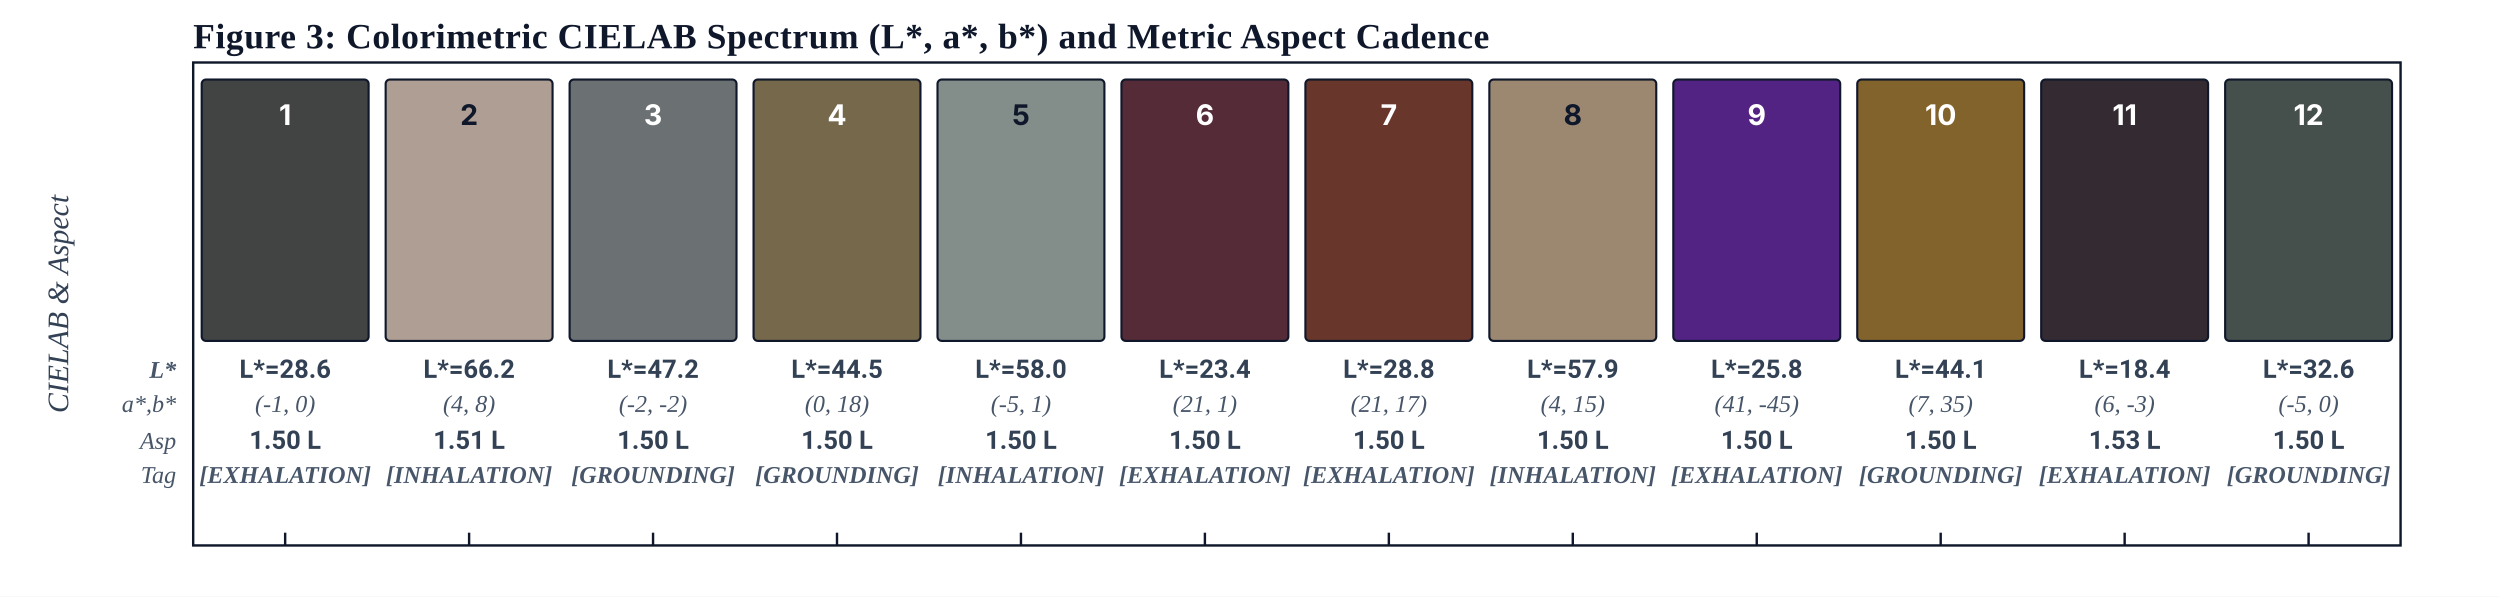
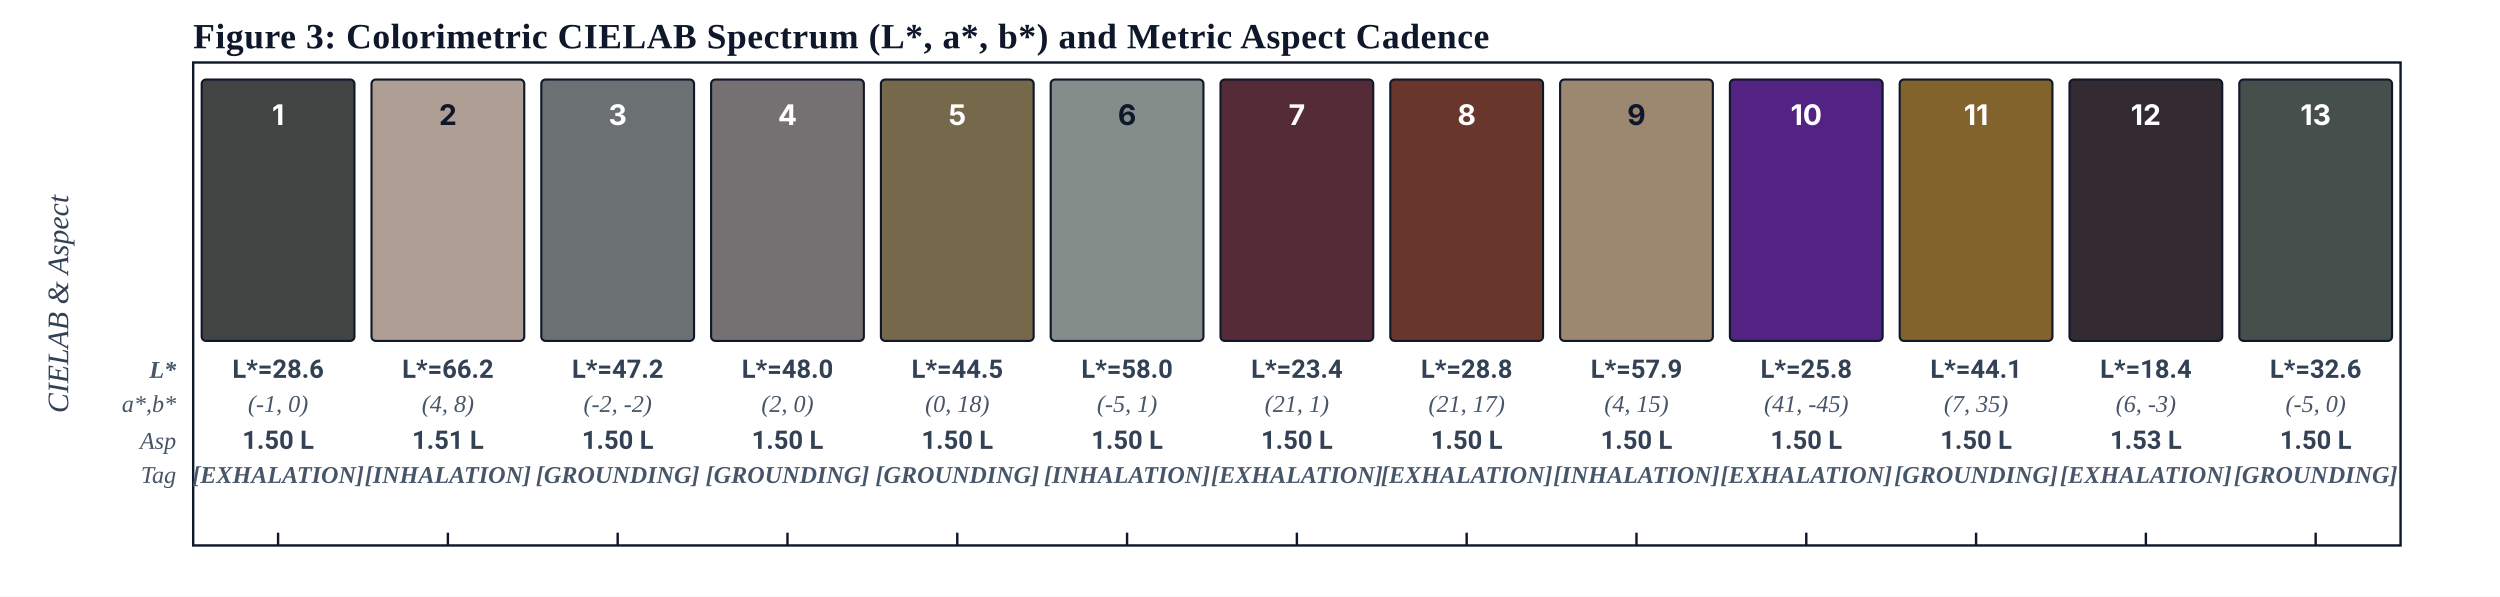
<svg xmlns="http://www.w3.org/2000/svg" viewBox="0 0 880 210" width="100%" height="100%">
  <style>
    .paper-bg { fill: #ffffff; }
    .spine-box { fill: #ffffff; stroke: #0f172a; stroke-width: 0.85; }
    .tick-line { stroke: #0f172a; stroke-width: 0.85; }
    .fig-heading { fill: #0f172a; font-family: "Times New Roman", Times, "Nimbus Roman No9 L", "Liberation Serif", serif; font-size: 12.5px; font-weight: bold; letter-spacing: 0.2px; }
    .axis-title { fill: #334155; font-family: "Times New Roman", Times, "Nimbus Roman No9 L", "Liberation Serif", serif; font-size: 10.5px; font-style: italic; }
    .tick-label { fill: #334155; font-family: -apple-system, BlinkMacSystemFont, "Segoe UI", Roboto, Helvetica, Arial, sans-serif; font-size: 9px; font-variant-numeric: tabular-nums; }
    .threshold-label { fill: #475569; font-family: "Times New Roman", Times, "Nimbus Roman No9 L", "Liberation Serif", serif; font-size: 8.5px; font-style: italic; }
  </style>
  <rect width="880" height="210" class="paper-bg" />
  <text x="68" y="17" class="fig-heading">Figure 3: Colorimetric CIELAB Spectrum (L*, a*, b*) and Metric Aspect Cadence</text>
  <rect x="68" y="22" width="777" height="170" class="spine-box" />
  <text transform="translate(24, 107) rotate(-90)" class="axis-title" text-anchor="middle">CIELAB &amp; Aspect</text>
  <text x="62" y="133" class="threshold-label" font-weight="bold" text-anchor="end">L*</text>
  <text x="62" y="145" class="threshold-label" text-anchor="end">a*,b*</text>
  <text x="62" y="158" class="threshold-label" text-anchor="end">Asp</text>
  <text x="62" y="170" class="threshold-label" text-anchor="end">Tag</text>
-   <rect x="71" y="28" width="58.75" height="92" fill="rgb(66, 68, 67)" stroke="#0f172a" stroke-width="0.75" rx="1.5" />
-   <text x="100.375" y="44" fill="#ffffff" font-family="-apple-system, sans-serif" font-size="10px" font-weight="bold" text-anchor="middle">1</text>
-   <text x="100.375" y="133" class="tick-label" font-weight="600" text-anchor="middle">L*=28.6</text>
-   <text x="100.375" y="145" class="threshold-label" text-anchor="middle">(-1, 0)</text>
-   <text x="100.375" y="158" class="tick-label" font-weight="bold" text-anchor="middle">1.50 L</text>
-   <text x="100.375" y="170" class="threshold-label" fill="#b91c1c" font-size="7.5px" font-weight="bold" text-anchor="middle">[EXHALATION]</text>
-   <line x1="100.375" y1="187.5" x2="100.375" y2="192" class="tick-line" />
-   <rect x="135.75" y="28" width="58.75" height="92" fill="rgb(174, 158, 147)" stroke="#0f172a" stroke-width="0.75" rx="1.5" />
-   <text x="165.125" y="44" fill="#0f172a" font-family="-apple-system, sans-serif" font-size="10px" font-weight="bold" text-anchor="middle">2</text>
-   <text x="165.125" y="133" class="tick-label" font-weight="600" text-anchor="middle">L*=66.2</text>
-   <text x="165.125" y="145" class="threshold-label" text-anchor="middle">(4, 8)</text>
-   <text x="165.125" y="158" class="tick-label" font-weight="bold" text-anchor="middle">1.51 L</text>
-   <text x="165.125" y="170" class="threshold-label" fill="#1d4ed8" font-size="7.5px" font-weight="bold" text-anchor="middle">[INHALATION]</text>
-   <line x1="165.125" y1="187.5" x2="165.125" y2="192" class="tick-line" />
-   <rect x="200.5" y="28" width="58.75" height="92" fill="rgb(107, 113, 115)" stroke="#0f172a" stroke-width="0.75" rx="1.5" />
-   <text x="229.875" y="44" fill="#ffffff" font-family="-apple-system, sans-serif" font-size="10px" font-weight="bold" text-anchor="middle">3</text>
-   <text x="229.875" y="133" class="tick-label" font-weight="600" text-anchor="middle">L*=47.2</text>
-   <text x="229.875" y="145" class="threshold-label" text-anchor="middle">(-2, -2)</text>
-   <text x="229.875" y="158" class="tick-label" font-weight="bold" text-anchor="middle">1.50 L</text>
-   <text x="229.875" y="170" class="threshold-label" fill="#475569" font-size="7.5px" font-weight="bold" text-anchor="middle">[GROUNDING]</text>
-   <line x1="229.875" y1="187.5" x2="229.875" y2="192" class="tick-line" />
-   <rect x="265.25" y="28" width="58.75" height="92" fill="rgb(117, 104, 75)" stroke="#0f172a" stroke-width="0.75" rx="1.5" />
-   <text x="294.625" y="44" fill="#ffffff" font-family="-apple-system, sans-serif" font-size="10px" font-weight="bold" text-anchor="middle">4</text>
-   <text x="294.625" y="133" class="tick-label" font-weight="600" text-anchor="middle">L*=44.5</text>
-   <text x="294.625" y="145" class="threshold-label" text-anchor="middle">(0, 18)</text>
-   <text x="294.625" y="158" class="tick-label" font-weight="bold" text-anchor="middle">1.50 L</text>
-   <text x="294.625" y="170" class="threshold-label" fill="#475569" font-size="7.5px" font-weight="bold" text-anchor="middle">[GROUNDING]</text>
-   <line x1="294.625" y1="187.5" x2="294.625" y2="192" class="tick-line" />
-   <rect x="330" y="28" width="58.75" height="92" fill="rgb(131, 142, 138)" stroke="#0f172a" stroke-width="0.75" rx="1.5" />
-   <text x="359.375" y="44" fill="#0f172a" font-family="-apple-system, sans-serif" font-size="10px" font-weight="bold" text-anchor="middle">5</text>
-   <text x="359.375" y="133" class="tick-label" font-weight="600" text-anchor="middle">L*=58.0</text>
-   <text x="359.375" y="145" class="threshold-label" text-anchor="middle">(-5, 1)</text>
-   <text x="359.375" y="158" class="tick-label" font-weight="bold" text-anchor="middle">1.50 L</text>
-   <text x="359.375" y="170" class="threshold-label" fill="#1d4ed8" font-size="7.5px" font-weight="bold" text-anchor="middle">[INHALATION]</text>
-   <line x1="359.375" y1="187.5" x2="359.375" y2="192" class="tick-line" />
-   <rect x="394.75" y="28" width="58.75" height="92" fill="rgb(85, 43, 55)" stroke="#0f172a" stroke-width="0.75" rx="1.5" />
-   <text x="424.125" y="44" fill="#ffffff" font-family="-apple-system, sans-serif" font-size="10px" font-weight="bold" text-anchor="middle">6</text>
-   <text x="424.125" y="133" class="tick-label" font-weight="600" text-anchor="middle">L*=23.4</text>
-   <text x="424.125" y="145" class="threshold-label" text-anchor="middle">(21, 1)</text>
-   <text x="424.125" y="158" class="tick-label" font-weight="bold" text-anchor="middle">1.50 L</text>
-   <text x="424.125" y="170" class="threshold-label" fill="#b91c1c" font-size="7.5px" font-weight="bold" text-anchor="middle">[EXHALATION]</text>
-   <line x1="424.125" y1="187.5" x2="424.125" y2="192" class="tick-line" />
-   <rect x="459.5" y="28" width="58.75" height="92" fill="rgb(104, 54, 43)" stroke="#0f172a" stroke-width="0.75" rx="1.5" />
-   <text x="488.875" y="44" fill="#ffffff" font-family="-apple-system, sans-serif" font-size="10px" font-weight="bold" text-anchor="middle">7</text>
-   <text x="488.875" y="133" class="tick-label" font-weight="600" text-anchor="middle">L*=28.8</text>
-   <text x="488.875" y="145" class="threshold-label" text-anchor="middle">(21, 17)</text>
-   <text x="488.875" y="158" class="tick-label" font-weight="bold" text-anchor="middle">1.50 L</text>
-   <text x="488.875" y="170" class="threshold-label" fill="#b91c1c" font-size="7.5px" font-weight="bold" text-anchor="middle">[EXHALATION]</text>
-   <line x1="488.875" y1="187.5" x2="488.875" y2="192" class="tick-line" />
-   <rect x="524.25" y="28" width="58.75" height="92" fill="rgb(156, 136, 113)" stroke="#0f172a" stroke-width="0.75" rx="1.5" />
-   <text x="553.625" y="44" fill="#0f172a" font-family="-apple-system, sans-serif" font-size="10px" font-weight="bold" text-anchor="middle">8</text>
-   <text x="553.625" y="133" class="tick-label" font-weight="600" text-anchor="middle">L*=57.9</text>
-   <text x="553.625" y="145" class="threshold-label" text-anchor="middle">(4, 15)</text>
-   <text x="553.625" y="158" class="tick-label" font-weight="bold" text-anchor="middle">1.50 L</text>
-   <text x="553.625" y="170" class="threshold-label" fill="#1d4ed8" font-size="7.5px" font-weight="bold" text-anchor="middle">[INHALATION]</text>
-   <line x1="553.625" y1="187.5" x2="553.625" y2="192" class="tick-line" />
-   <rect x="589" y="28" width="58.75" height="92" fill="rgb(83, 35, 131)" stroke="#0f172a" stroke-width="0.75" rx="1.5" />
-   <text x="618.375" y="44" fill="#ffffff" font-family="-apple-system, sans-serif" font-size="10px" font-weight="bold" text-anchor="middle">9</text>
-   <text x="618.375" y="133" class="tick-label" font-weight="600" text-anchor="middle">L*=25.8</text>
-   <text x="618.375" y="145" class="threshold-label" text-anchor="middle">(41, -45)</text>
-   <text x="618.375" y="158" class="tick-label" font-weight="bold" text-anchor="middle">1.50 L</text>
-   <text x="618.375" y="170" class="threshold-label" fill="#b91c1c" font-size="7.5px" font-weight="bold" text-anchor="middle">[EXHALATION]</text>
-   <line x1="618.375" y1="187.5" x2="618.375" y2="192" class="tick-line" />
-   <rect x="653.75" y="28" width="58.75" height="92" fill="rgb(131, 99, 44)" stroke="#0f172a" stroke-width="0.75" rx="1.5" />
-   <text x="683.125" y="44" fill="#ffffff" font-family="-apple-system, sans-serif" font-size="10px" font-weight="bold" text-anchor="middle">10</text>
-   <text x="683.125" y="133" class="tick-label" font-weight="600" text-anchor="middle">L*=44.1</text>
-   <text x="683.125" y="145" class="threshold-label" text-anchor="middle">(7, 35)</text>
-   <text x="683.125" y="158" class="tick-label" font-weight="bold" text-anchor="middle">1.50 L</text>
-   <text x="683.125" y="170" class="threshold-label" fill="#475569" font-size="7.5px" font-weight="bold" text-anchor="middle">[GROUNDING]</text>
-   <line x1="683.125" y1="187.5" x2="683.125" y2="192" class="tick-line" />
-   <rect x="718.5" y="28" width="58.75" height="92" fill="rgb(52, 42, 50)" stroke="#0f172a" stroke-width="0.75" rx="1.5" />
-   <text x="747.875" y="44" fill="#ffffff" font-family="-apple-system, sans-serif" font-size="10px" font-weight="bold" text-anchor="middle">11</text>
-   <text x="747.875" y="133" class="tick-label" font-weight="600" text-anchor="middle">L*=18.4</text>
-   <text x="747.875" y="145" class="threshold-label" text-anchor="middle">(6, -3)</text>
-   <text x="747.875" y="158" class="tick-label" font-weight="bold" text-anchor="middle">1.53 L</text>
-   <text x="747.875" y="170" class="threshold-label" fill="#b91c1c" font-size="7.5px" font-weight="bold" text-anchor="middle">[EXHALATION]</text>
-   <line x1="747.875" y1="187.5" x2="747.875" y2="192" class="tick-line" />
-   <rect x="783.25" y="28" width="58.75" height="92" fill="rgb(69, 79, 76)" stroke="#0f172a" stroke-width="0.75" rx="1.5" />
-   <text x="812.625" y="44" fill="#ffffff" font-family="-apple-system, sans-serif" font-size="10px" font-weight="bold" text-anchor="middle">12</text>
-   <text x="812.625" y="133" class="tick-label" font-weight="600" text-anchor="middle">L*=32.6</text>
-   <text x="812.625" y="145" class="threshold-label" text-anchor="middle">(-5, 0)</text>
-   <text x="812.625" y="158" class="tick-label" font-weight="bold" text-anchor="middle">1.50 L</text>
-   <text x="812.625" y="170" class="threshold-label" fill="#475569" font-size="7.5px" font-weight="bold" text-anchor="middle">[GROUNDING]</text>
-   <line x1="812.625" y1="187.5" x2="812.625" y2="192" class="tick-line" />
+   <rect x="71" y="28" width="53.769" height="92" fill="rgb(66, 68, 67)" stroke="#0f172a" stroke-width="0.75" rx="1.5" />
+   <text x="97.885" y="44" fill="#ffffff" font-family="-apple-system, sans-serif" font-size="10px" font-weight="bold" text-anchor="middle">1</text>
+   <text x="97.885" y="133" class="tick-label" font-weight="600" text-anchor="middle">L*=28.6</text>
+   <text x="97.885" y="145" class="threshold-label" text-anchor="middle">(-1, 0)</text>
+   <text x="97.885" y="158" class="tick-label" font-weight="bold" text-anchor="middle">1.50 L</text>
+   <text x="97.885" y="170" class="threshold-label" fill="#b91c1c" font-size="7.5px" font-weight="bold" text-anchor="middle">[EXHALATION]</text>
+   <line x1="97.885" y1="187.5" x2="97.885" y2="192" class="tick-line" />
+   <rect x="130.769" y="28" width="53.769" height="92" fill="rgb(174, 158, 147)" stroke="#0f172a" stroke-width="0.75" rx="1.5" />
+   <text x="157.654" y="44" fill="#0f172a" font-family="-apple-system, sans-serif" font-size="10px" font-weight="bold" text-anchor="middle">2</text>
+   <text x="157.654" y="133" class="tick-label" font-weight="600" text-anchor="middle">L*=66.2</text>
+   <text x="157.654" y="145" class="threshold-label" text-anchor="middle">(4, 8)</text>
+   <text x="157.654" y="158" class="tick-label" font-weight="bold" text-anchor="middle">1.51 L</text>
+   <text x="157.654" y="170" class="threshold-label" fill="#1d4ed8" font-size="7.5px" font-weight="bold" text-anchor="middle">[INHALATION]</text>
+   <line x1="157.654" y1="187.5" x2="157.654" y2="192" class="tick-line" />
+   <rect x="190.538" y="28" width="53.769" height="92" fill="rgb(107, 113, 115)" stroke="#0f172a" stroke-width="0.75" rx="1.5" />
+   <text x="217.423" y="44" fill="#ffffff" font-family="-apple-system, sans-serif" font-size="10px" font-weight="bold" text-anchor="middle">3</text>
+   <text x="217.423" y="133" class="tick-label" font-weight="600" text-anchor="middle">L*=47.2</text>
+   <text x="217.423" y="145" class="threshold-label" text-anchor="middle">(-2, -2)</text>
+   <text x="217.423" y="158" class="tick-label" font-weight="bold" text-anchor="middle">1.50 L</text>
+   <text x="217.423" y="170" class="threshold-label" fill="#475569" font-size="7.5px" font-weight="bold" text-anchor="middle">[GROUNDING]</text>
+   <line x1="217.423" y1="187.5" x2="217.423" y2="192" class="tick-line" />
+   <rect x="250.308" y="28" width="53.769" height="92" fill="rgb(117, 113, 114)" stroke="#0f172a" stroke-width="0.75" rx="1.5" />
+   <text x="277.192" y="44" fill="#ffffff" font-family="-apple-system, sans-serif" font-size="10px" font-weight="bold" text-anchor="middle">4</text>
+   <text x="277.192" y="133" class="tick-label" font-weight="600" text-anchor="middle">L*=48.0</text>
+   <text x="277.192" y="145" class="threshold-label" text-anchor="middle">(2, 0)</text>
+   <text x="277.192" y="158" class="tick-label" font-weight="bold" text-anchor="middle">1.50 L</text>
+   <text x="277.192" y="170" class="threshold-label" fill="#475569" font-size="7.5px" font-weight="bold" text-anchor="middle">[GROUNDING]</text>
+   <line x1="277.192" y1="187.5" x2="277.192" y2="192" class="tick-line" />
+   <rect x="310.077" y="28" width="53.769" height="92" fill="rgb(117, 104, 75)" stroke="#0f172a" stroke-width="0.75" rx="1.5" />
+   <text x="336.962" y="44" fill="#ffffff" font-family="-apple-system, sans-serif" font-size="10px" font-weight="bold" text-anchor="middle">5</text>
+   <text x="336.962" y="133" class="tick-label" font-weight="600" text-anchor="middle">L*=44.5</text>
+   <text x="336.962" y="145" class="threshold-label" text-anchor="middle">(0, 18)</text>
+   <text x="336.962" y="158" class="tick-label" font-weight="bold" text-anchor="middle">1.50 L</text>
+   <text x="336.962" y="170" class="threshold-label" fill="#475569" font-size="7.5px" font-weight="bold" text-anchor="middle">[GROUNDING]</text>
+   <line x1="336.962" y1="187.5" x2="336.962" y2="192" class="tick-line" />
+   <rect x="369.846" y="28" width="53.769" height="92" fill="rgb(131, 142, 138)" stroke="#0f172a" stroke-width="0.75" rx="1.5" />
+   <text x="396.731" y="44" fill="#0f172a" font-family="-apple-system, sans-serif" font-size="10px" font-weight="bold" text-anchor="middle">6</text>
+   <text x="396.731" y="133" class="tick-label" font-weight="600" text-anchor="middle">L*=58.0</text>
+   <text x="396.731" y="145" class="threshold-label" text-anchor="middle">(-5, 1)</text>
+   <text x="396.731" y="158" class="tick-label" font-weight="bold" text-anchor="middle">1.50 L</text>
+   <text x="396.731" y="170" class="threshold-label" fill="#1d4ed8" font-size="7.5px" font-weight="bold" text-anchor="middle">[INHALATION]</text>
+   <line x1="396.731" y1="187.5" x2="396.731" y2="192" class="tick-line" />
+   <rect x="429.615" y="28" width="53.769" height="92" fill="rgb(85, 43, 55)" stroke="#0f172a" stroke-width="0.75" rx="1.5" />
+   <text x="456.5" y="44" fill="#ffffff" font-family="-apple-system, sans-serif" font-size="10px" font-weight="bold" text-anchor="middle">7</text>
+   <text x="456.5" y="133" class="tick-label" font-weight="600" text-anchor="middle">L*=23.4</text>
+   <text x="456.5" y="145" class="threshold-label" text-anchor="middle">(21, 1)</text>
+   <text x="456.5" y="158" class="tick-label" font-weight="bold" text-anchor="middle">1.50 L</text>
+   <text x="456.5" y="170" class="threshold-label" fill="#b91c1c" font-size="7.5px" font-weight="bold" text-anchor="middle">[EXHALATION]</text>
+   <line x1="456.5" y1="187.5" x2="456.5" y2="192" class="tick-line" />
+   <rect x="489.385" y="28" width="53.769" height="92" fill="rgb(104, 54, 43)" stroke="#0f172a" stroke-width="0.75" rx="1.5" />
+   <text x="516.269" y="44" fill="#ffffff" font-family="-apple-system, sans-serif" font-size="10px" font-weight="bold" text-anchor="middle">8</text>
+   <text x="516.269" y="133" class="tick-label" font-weight="600" text-anchor="middle">L*=28.8</text>
+   <text x="516.269" y="145" class="threshold-label" text-anchor="middle">(21, 17)</text>
+   <text x="516.269" y="158" class="tick-label" font-weight="bold" text-anchor="middle">1.50 L</text>
+   <text x="516.269" y="170" class="threshold-label" fill="#b91c1c" font-size="7.5px" font-weight="bold" text-anchor="middle">[EXHALATION]</text>
+   <line x1="516.269" y1="187.5" x2="516.269" y2="192" class="tick-line" />
+   <rect x="549.154" y="28" width="53.769" height="92" fill="rgb(156, 136, 113)" stroke="#0f172a" stroke-width="0.75" rx="1.5" />
+   <text x="576.038" y="44" fill="#0f172a" font-family="-apple-system, sans-serif" font-size="10px" font-weight="bold" text-anchor="middle">9</text>
+   <text x="576.038" y="133" class="tick-label" font-weight="600" text-anchor="middle">L*=57.9</text>
+   <text x="576.038" y="145" class="threshold-label" text-anchor="middle">(4, 15)</text>
+   <text x="576.038" y="158" class="tick-label" font-weight="bold" text-anchor="middle">1.50 L</text>
+   <text x="576.038" y="170" class="threshold-label" fill="#1d4ed8" font-size="7.5px" font-weight="bold" text-anchor="middle">[INHALATION]</text>
+   <line x1="576.038" y1="187.5" x2="576.038" y2="192" class="tick-line" />
+   <rect x="608.923" y="28" width="53.769" height="92" fill="rgb(83, 35, 131)" stroke="#0f172a" stroke-width="0.75" rx="1.5" />
+   <text x="635.808" y="44" fill="#ffffff" font-family="-apple-system, sans-serif" font-size="10px" font-weight="bold" text-anchor="middle">10</text>
+   <text x="635.808" y="133" class="tick-label" font-weight="600" text-anchor="middle">L*=25.8</text>
+   <text x="635.808" y="145" class="threshold-label" text-anchor="middle">(41, -45)</text>
+   <text x="635.808" y="158" class="tick-label" font-weight="bold" text-anchor="middle">1.50 L</text>
+   <text x="635.808" y="170" class="threshold-label" fill="#b91c1c" font-size="7.5px" font-weight="bold" text-anchor="middle">[EXHALATION]</text>
+   <line x1="635.808" y1="187.5" x2="635.808" y2="192" class="tick-line" />
+   <rect x="668.692" y="28" width="53.769" height="92" fill="rgb(131, 99, 44)" stroke="#0f172a" stroke-width="0.75" rx="1.5" />
+   <text x="695.577" y="44" fill="#ffffff" font-family="-apple-system, sans-serif" font-size="10px" font-weight="bold" text-anchor="middle">11</text>
+   <text x="695.577" y="133" class="tick-label" font-weight="600" text-anchor="middle">L*=44.1</text>
+   <text x="695.577" y="145" class="threshold-label" text-anchor="middle">(7, 35)</text>
+   <text x="695.577" y="158" class="tick-label" font-weight="bold" text-anchor="middle">1.50 L</text>
+   <text x="695.577" y="170" class="threshold-label" fill="#475569" font-size="7.5px" font-weight="bold" text-anchor="middle">[GROUNDING]</text>
+   <line x1="695.577" y1="187.5" x2="695.577" y2="192" class="tick-line" />
+   <rect x="728.462" y="28" width="53.769" height="92" fill="rgb(52, 42, 50)" stroke="#0f172a" stroke-width="0.75" rx="1.5" />
+   <text x="755.346" y="44" fill="#ffffff" font-family="-apple-system, sans-serif" font-size="10px" font-weight="bold" text-anchor="middle">12</text>
+   <text x="755.346" y="133" class="tick-label" font-weight="600" text-anchor="middle">L*=18.4</text>
+   <text x="755.346" y="145" class="threshold-label" text-anchor="middle">(6, -3)</text>
+   <text x="755.346" y="158" class="tick-label" font-weight="bold" text-anchor="middle">1.53 L</text>
+   <text x="755.346" y="170" class="threshold-label" fill="#b91c1c" font-size="7.5px" font-weight="bold" text-anchor="middle">[EXHALATION]</text>
+   <line x1="755.346" y1="187.5" x2="755.346" y2="192" class="tick-line" />
+   <rect x="788.231" y="28" width="53.769" height="92" fill="rgb(69, 79, 76)" stroke="#0f172a" stroke-width="0.75" rx="1.5" />
+   <text x="815.115" y="44" fill="#ffffff" font-family="-apple-system, sans-serif" font-size="10px" font-weight="bold" text-anchor="middle">13</text>
+   <text x="815.115" y="133" class="tick-label" font-weight="600" text-anchor="middle">L*=32.6</text>
+   <text x="815.115" y="145" class="threshold-label" text-anchor="middle">(-5, 0)</text>
+   <text x="815.115" y="158" class="tick-label" font-weight="bold" text-anchor="middle">1.50 L</text>
+   <text x="815.115" y="170" class="threshold-label" fill="#475569" font-size="7.5px" font-weight="bold" text-anchor="middle">[GROUNDING]</text>
+   <line x1="815.115" y1="187.5" x2="815.115" y2="192" class="tick-line" />
</svg>
